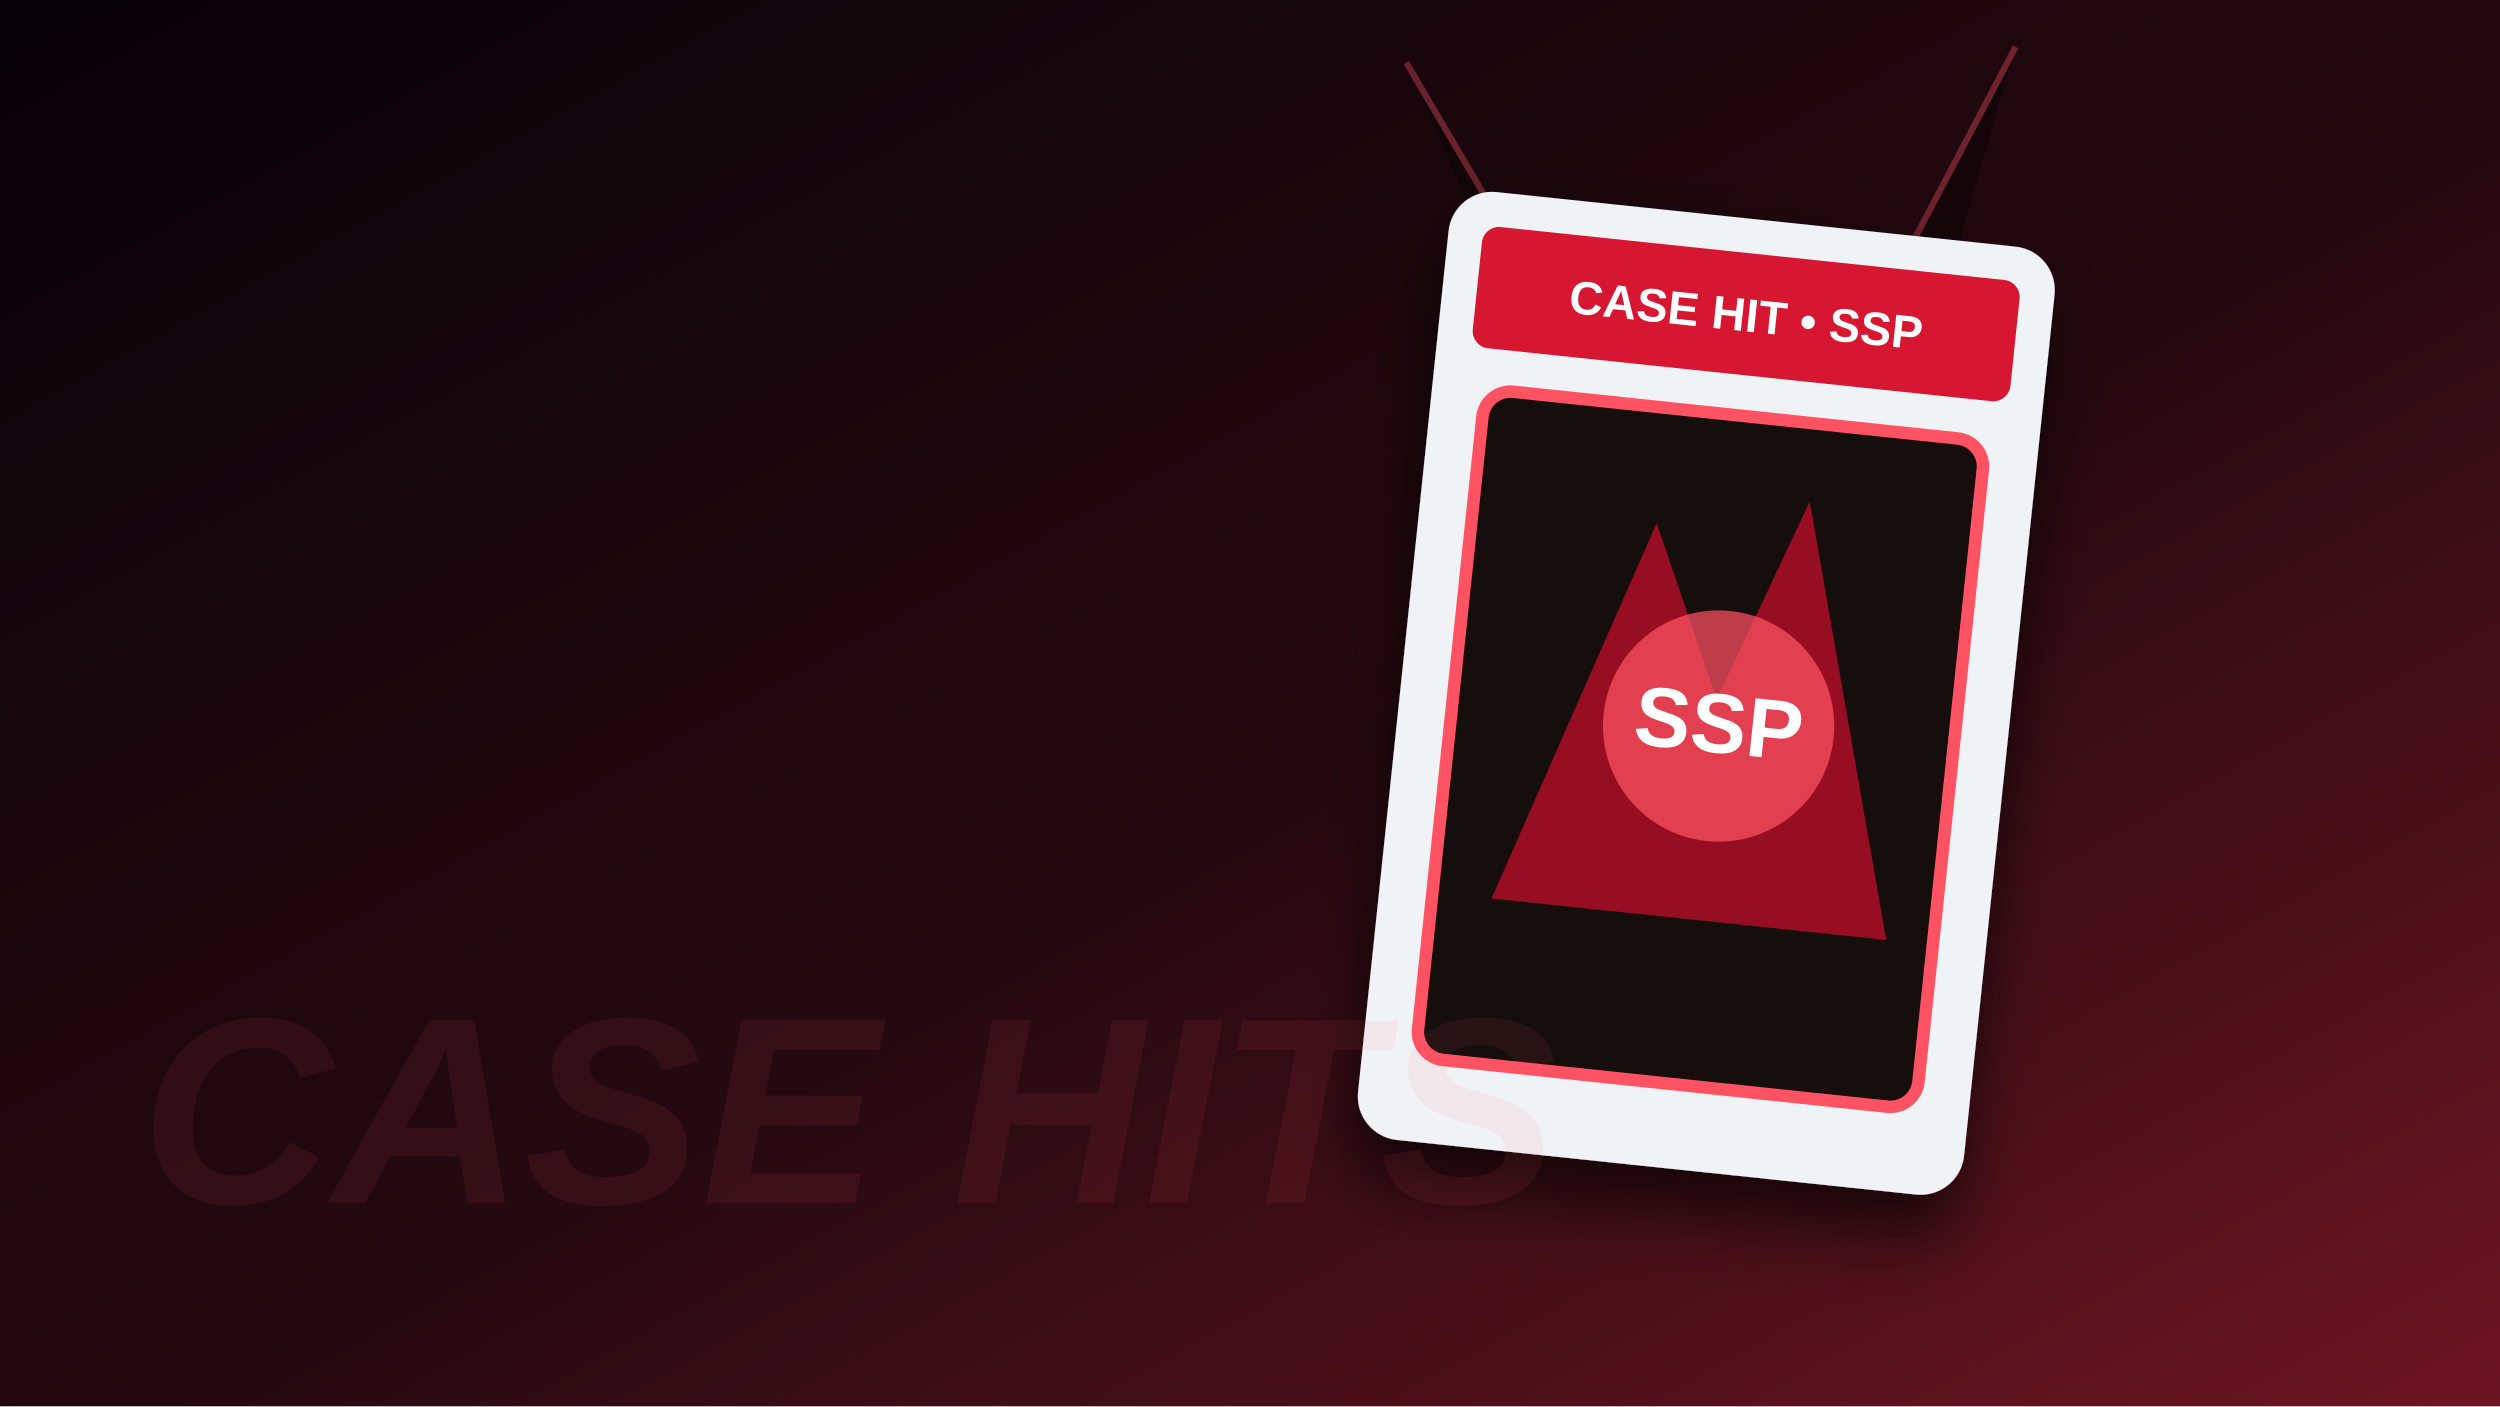
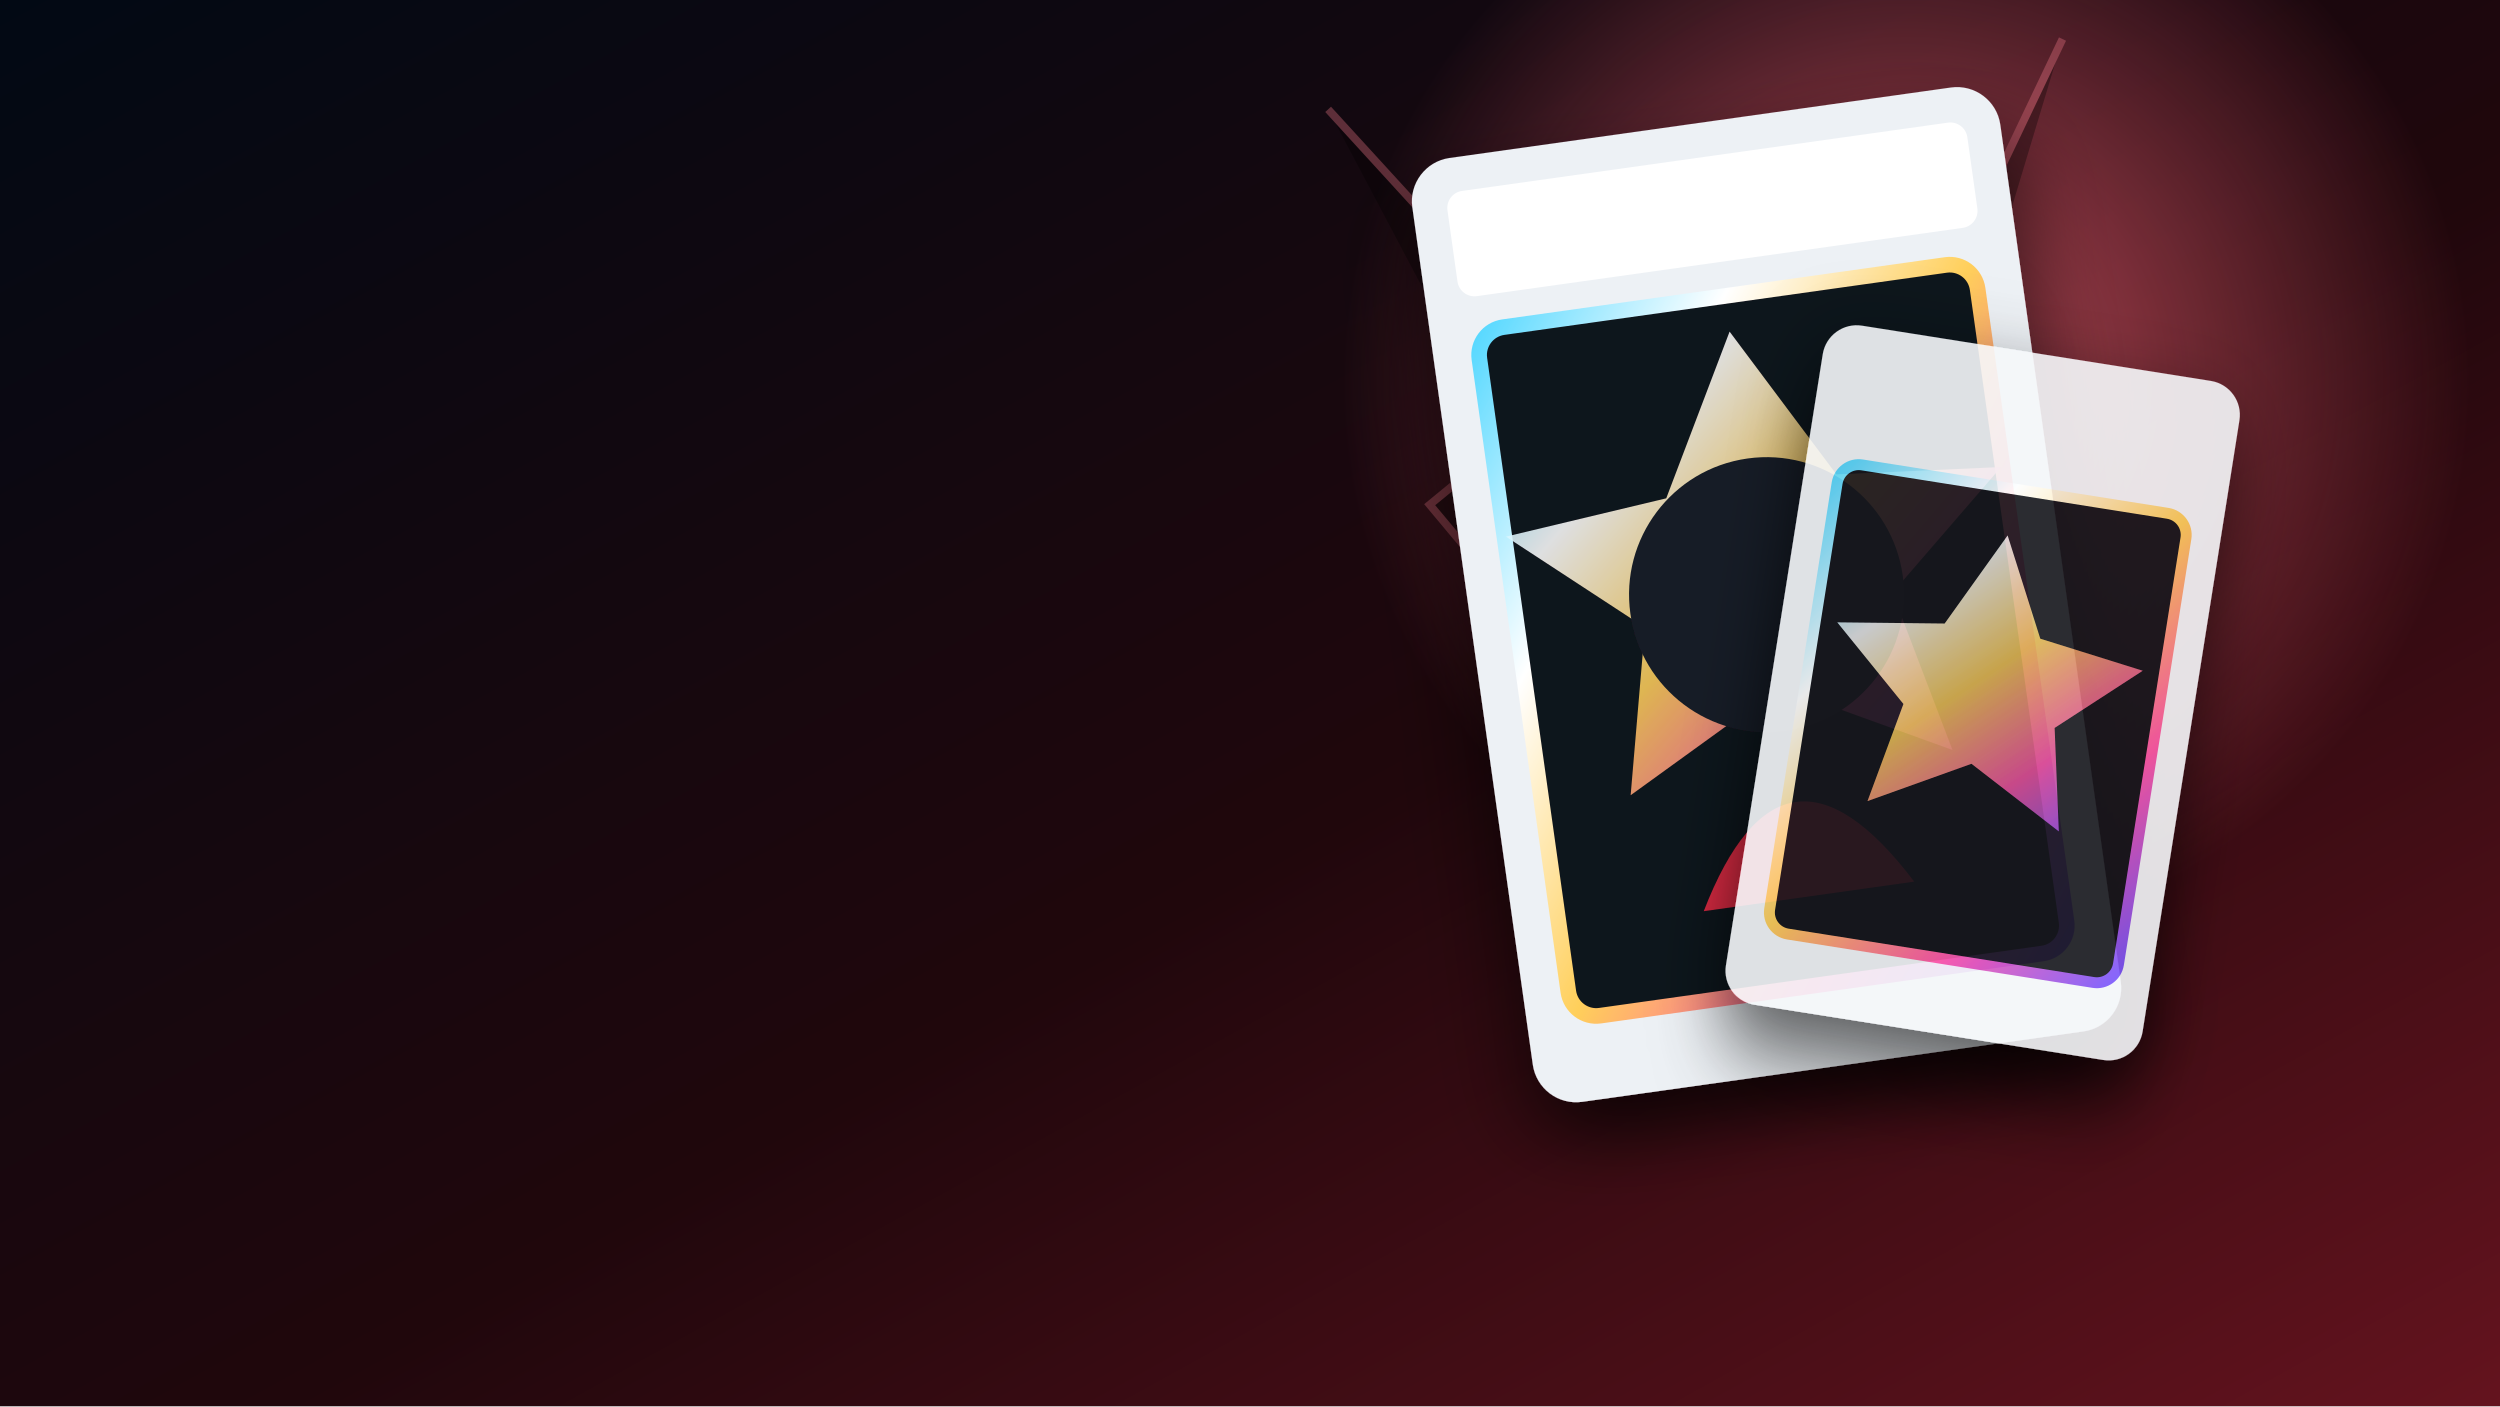
<svg xmlns="http://www.w3.org/2000/svg" viewBox="0 0 1600 900">
  <defs>
-     <linearGradient id="b" x2="1" y2="1">
-       <stop stop-color="#070307" />
-       <stop offset=".55" stop-color="#260910" />
-       <stop offset="1" stop-color="#6c1522" />
+     <linearGradient id="bg" x1="0" y1="0" x2="1" y2="1">
+       <stop stop-color="#020914" />
+       <stop offset=".56" stop-color="#20070c" />
+       <stop offset="1" stop-color="#64131e" />
    </linearGradient>
-     <filter id="s">
-       <feDropShadow dx="0" dy="24" stdDeviation="22" flood-opacity=".72" />
+     <radialGradient id="g">
+       <stop stop-color="#ff6678" stop-opacity=".72" />
+       <stop offset="1" stop-color="#ff6678" stop-opacity="0" />
+     </radialGradient>
+     <linearGradient id="foil" x1="0" y1="0" x2="1" y2="1">
+       <stop stop-color="#55d8ff" />
+       <stop offset=".25" stop-color="#fff" />
+       <stop offset=".5" stop-color="#ffcf5a" />
+       <stop offset=".75" stop-color="#ff5aa9" />
+       <stop offset="1" stop-color="#7657ff" />
+     </linearGradient>
+     <filter id="ds">
+       <feDropShadow dx="0" dy="26" stdDeviation="26" flood-opacity=".72" />
    </filter>
  </defs>
-   <rect width="1600" height="900" fill="url(#b)" />
-   <g opacity=".35" stroke="#ff5364" stroke-width="4">
-     <path d="M900 40l100 170-62 74 140 165" />
-     <path d="M1290 30l-100 190 70 75-90 150" />
+   <rect width="1600" height="900" fill="url(#bg)" />
+   <circle cx="1220" cy="245" r="360" fill="url(#g)" />
+   <g opacity=".32" stroke="#ff8290" stroke-width="5">
+     <path d="M850 70l160 175-95 78 188 225" />
+     <path d="M1320 25l-100 210 82 48-120 200" />
  </g>
-   <g filter="url(#s)" transform="translate(930 120) rotate(6)">
-     <rect width="390" height="610" rx="28" fill="#f0f3f6" />
-     <rect x="22" y="22" width="346" height="78" rx="11" fill="#d71932" />
-     <text x="195" y="72" text-anchor="middle" font-family="Arial" font-size="30" font-weight="900" fill="#fff">CASE HIT • SSP</text>
-     <rect x="34" y="126" width="322" height="430" rx="18" fill="#15070a" stroke="#ff5364" stroke-width="8" />
-     <path d="M72 450l80-250 50 108 46-132 78 274z" fill="#b31225" opacity=".82" />
-     <circle cx="205" cy="325" r="74" fill="#ff5364" opacity=".72" />
-     <text x="205" y="342" text-anchor="middle" font-family="Arial" font-size="54" font-weight="900" fill="#fff">SSP</text>
+   <g filter="url(#ds)" transform="translate(900 105) rotate(-8)">
+     <rect width="380" height="610" rx="28" fill="#edf1f5" />
+     <rect x="22" y="22" width="336" height="68" rx="11" fill="#fff" />
+     <rect x="29" y="112" width="322" height="445" rx="18" fill="#11151c" stroke="url(#foil)" stroke-width="10" />
+     <polygon points="190,135 245,235 350,245 270,315 294,420 190,365 86,420 110,315 30,245 135,235" fill="url(#foil)" opacity=".86" />
+     <circle cx="190" cy="305" r="88" fill="#151c27" />
+     <path d="M122 500q68-122 136 0" fill="#d92a42" />
  </g>
-   <text x="90" y="770" font-family="Arial" font-size="170" font-weight="900" font-style="italic" fill="#ff5364" opacity=".08">CASE HITS</text>
+   <g filter="url(#ds)" opacity=".9" transform="translate(1170 205) rotate(9)">
+     <rect width="270" height="440" rx="22" fill="#f5f7fa" />
+     <rect x="22" y="88" width="226" height="304" rx="14" fill="#13151b" stroke="url(#foil)" stroke-width="7" />
+     <polygon points="135,118 166,180 234,190 184,235 197,300 135,266 73,300 86,235 36,190 104,180" fill="url(#foil)" opacity=".85" />
+   </g>
</svg>
